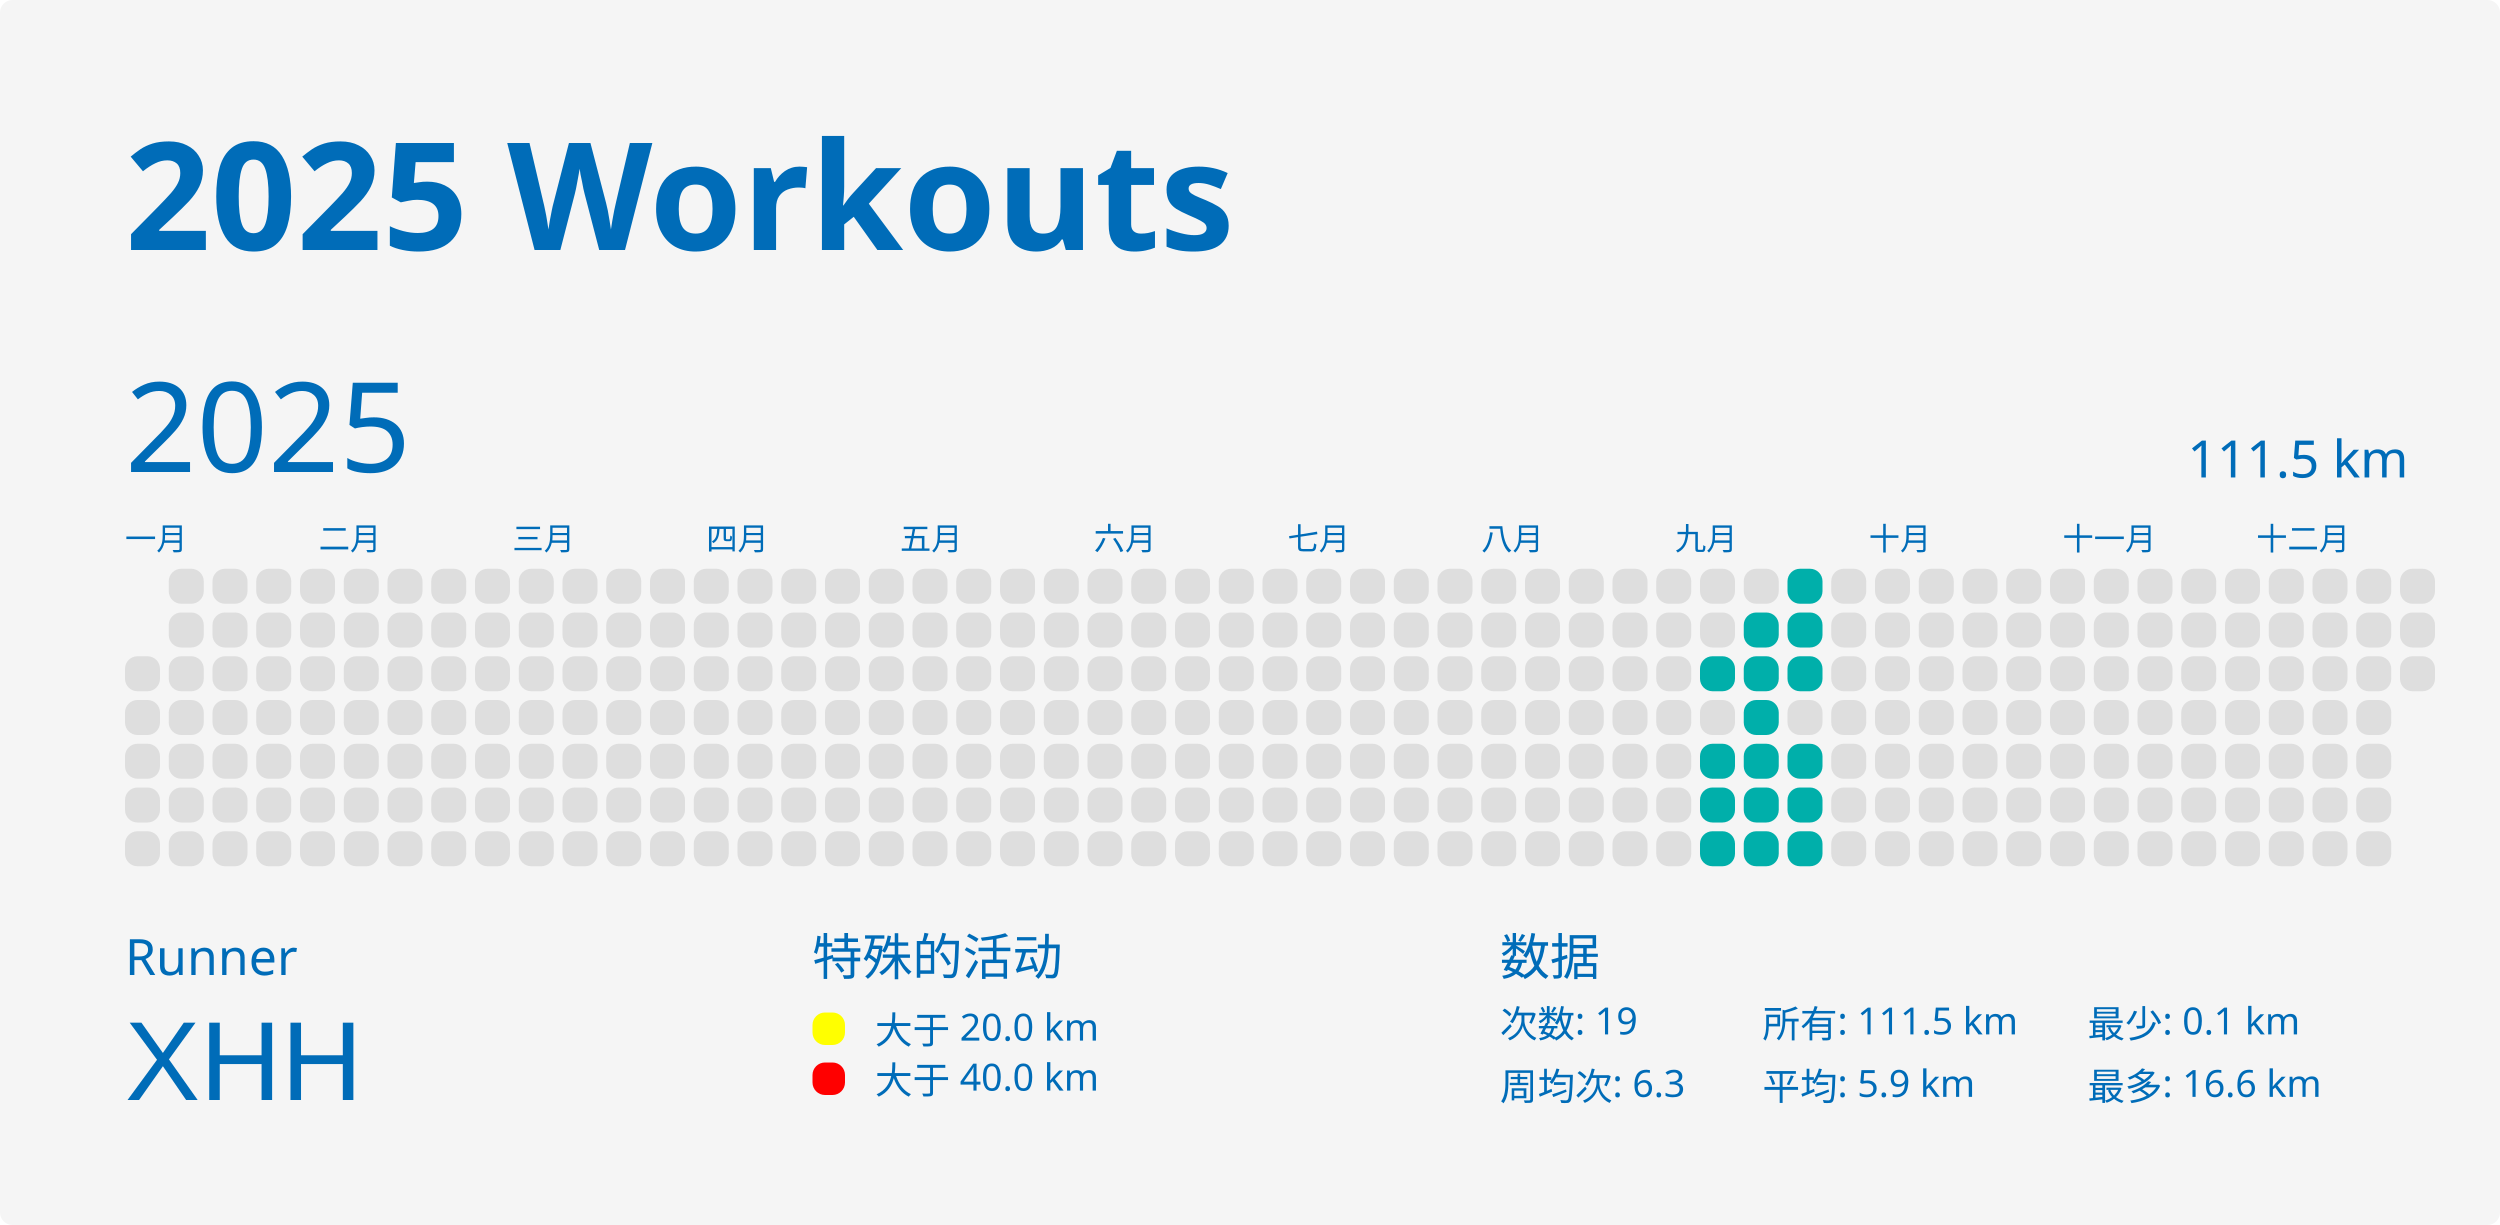
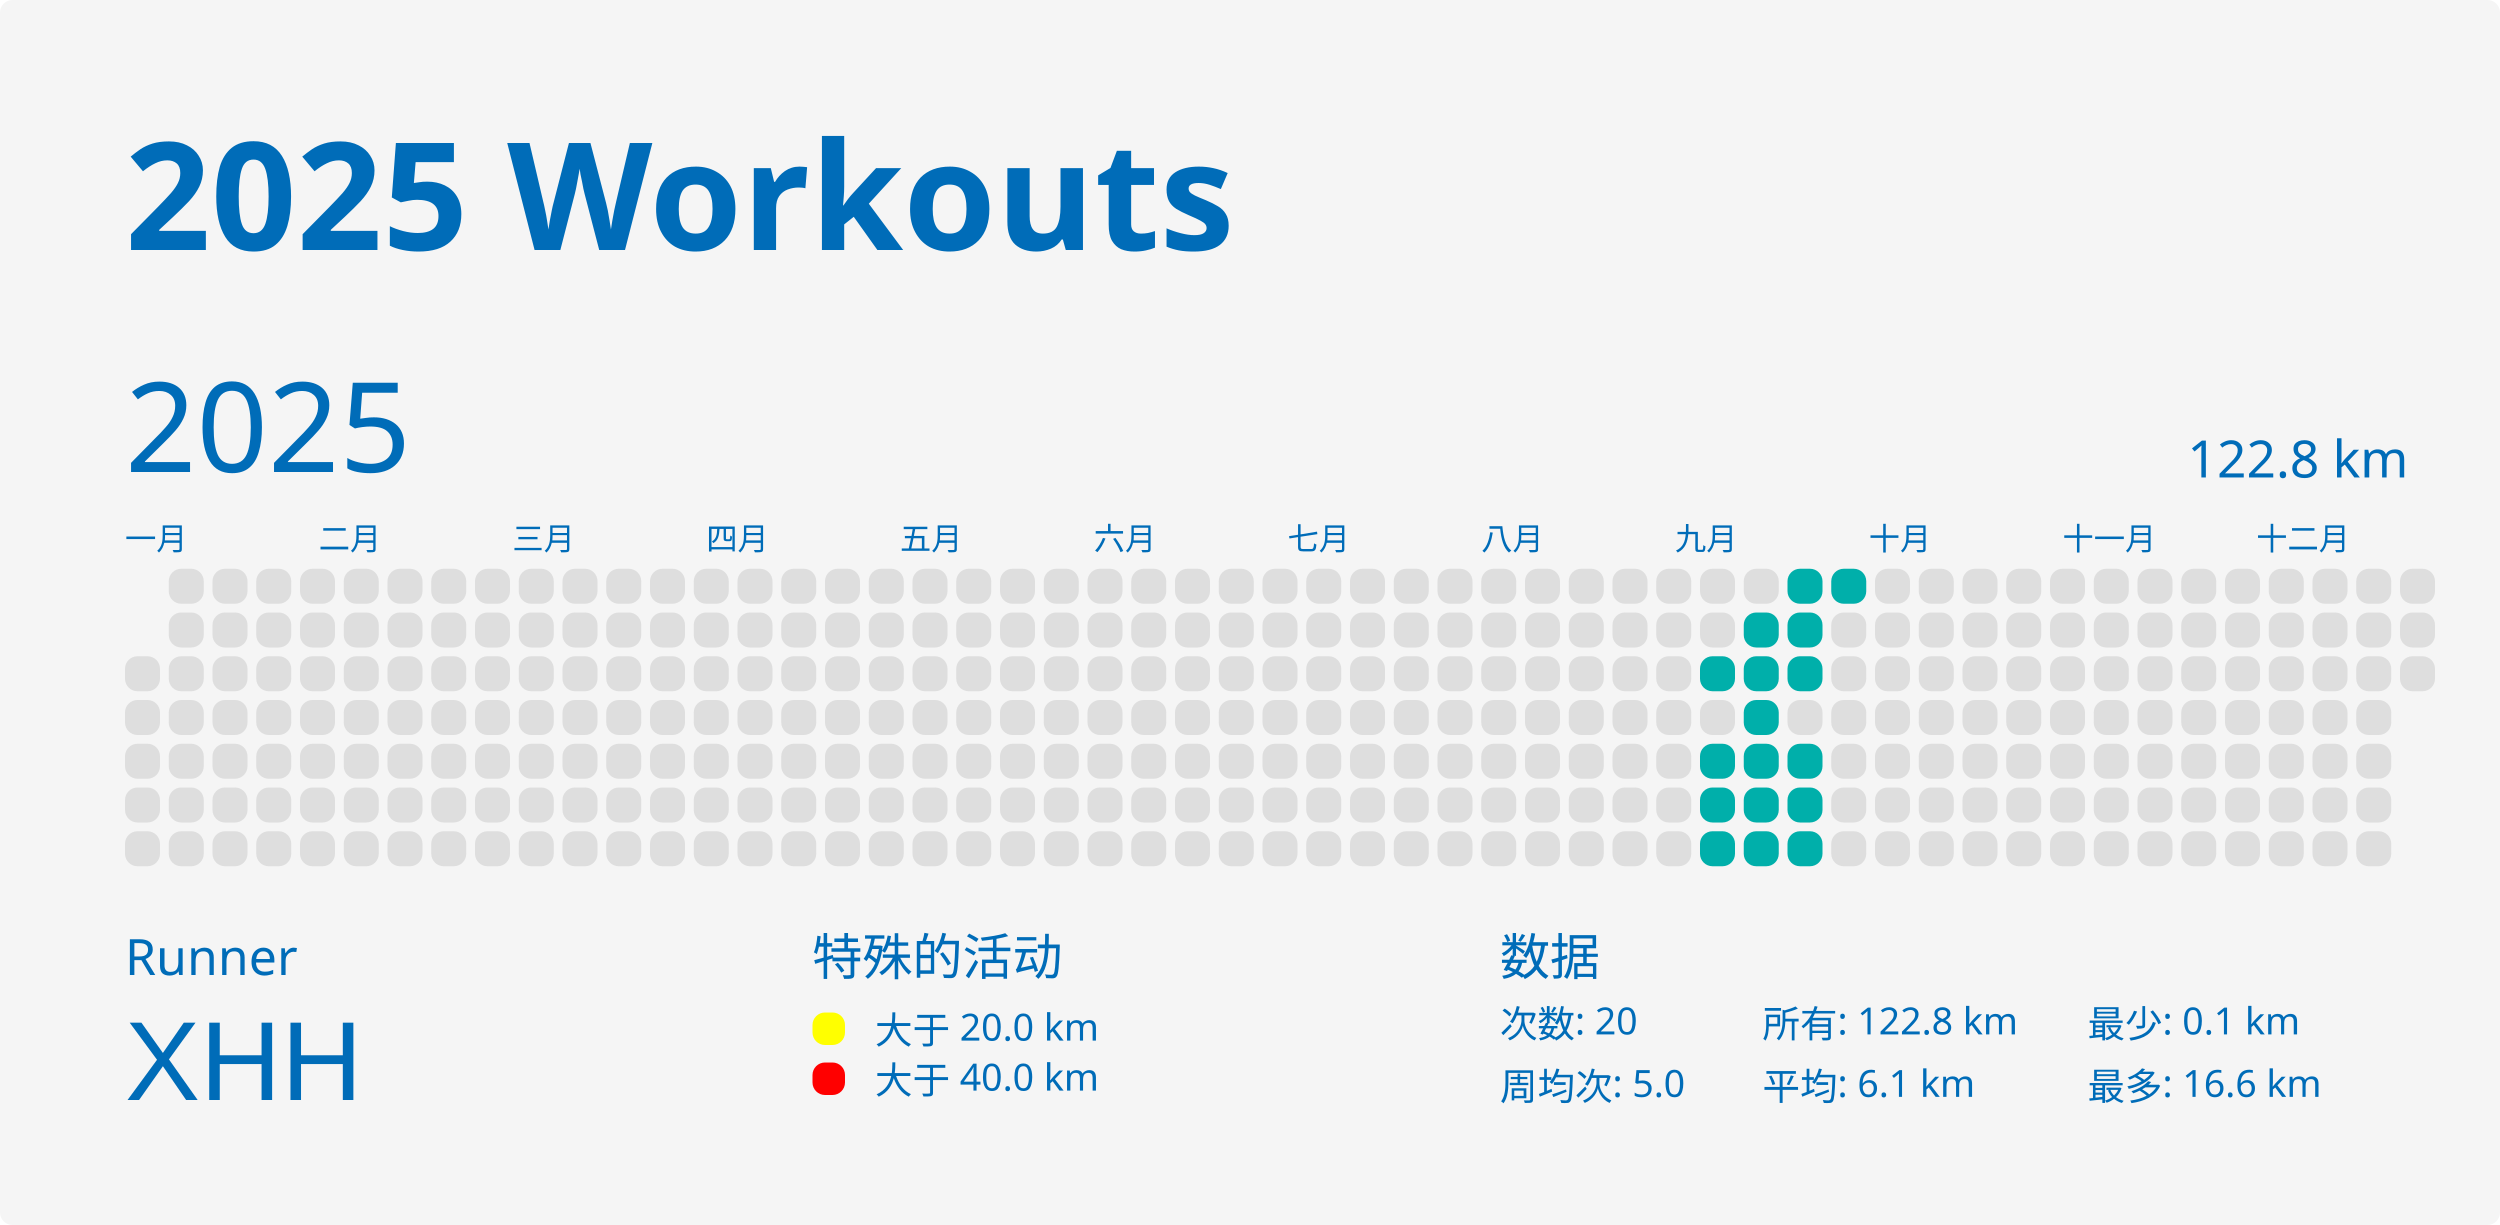
<svg xmlns="http://www.w3.org/2000/svg" baseProfile="full" height="98mm" version="1.1" viewBox="0,0,200,98" width="200mm">
  <defs />
  <rect fill="#f5f5f5" height="98" rx="1" ry="1" width="200" x="0" y="0" />
  <text fill="#006cb8" style="font-size:12px; font-family:MGI-Regular; font-weight:bold;" x="10" y="20">2025 Workouts</text>
  <text fill="#006cb8" style="font-size:4px; font-family:MGI-Regular" x="10" y="78">Runner</text>
  <text fill="#006cb8" style="font-size:9px; font-family:Arial" x="10" y="88">XHH</text>
  <text fill="#006cb8" style="font-size:4px; font-family:MGI-Regular" x="65" y="78">特殊的活动</text>
  <rect fill="yellow" height="2.6" rx="1" ry="1" width="2.6" x="65" y="81" />
  <text fill="#006cb8" style="font-size:3px; font-family:MGI-Regular" x="70" y="83.5">大于 20.0 km</text>
  <rect fill="red" height="2.6" rx="1" ry="1" width="2.6" x="65" y="85" />
  <text fill="#006cb8" style="font-size:3px; font-family:MGI-Regular" x="70" y="87.5">大于 40.0 km</text>
  <text fill="#006cb8" style="font-size:4px; font-family:MGI-Regular" x="120" y="78">数据</text>
-   <text fill="#006cb8" style="font-size:3px; font-family:MGI-Regular" x="120" y="83">次数: 19</text>
-   <text fill="#006cb8" style="font-size:3px; font-family:MGI-Regular" x="120" y="88">周均次: 6.3</text>
-   <text fill="#006cb8" style="font-size:3px; font-family:MGI-Regular" x="141" y="83">所有: 111.5 km</text>
-   <text fill="#006cb8" style="font-size:3px; font-family:MGI-Regular" x="141" y="88">平均: 5.9 km</text>
+   <text fill="#006cb8" style="font-size:3px; font-family:MGI-Regular" x="120" y="83">次数: 20</text>
+   <text fill="#006cb8" style="font-size:3px; font-family:MGI-Regular" x="120" y="88">周均次: 5.0</text>
+   <text fill="#006cb8" style="font-size:3px; font-family:MGI-Regular" x="141" y="83">所有: 122.8 km</text>
+   <text fill="#006cb8" style="font-size:3px; font-family:MGI-Regular" x="141" y="88">平均: 6.1 km</text>
  <text fill="#006cb8" style="font-size:3px; font-family:MGI-Regular" x="167" y="83">最少: 0.1 km</text>
  <text fill="#006cb8" style="font-size:3px; font-family:MGI-Regular" x="167" y="88">最多: 16.6 km</text>
  <text dominant-baseline="hanging" fill="#006cb8" style="font-size:10.0px; font-family:MGI-Regular;" x="10" y="30">2025</text>
-   <text dominant-baseline="hanging" fill="#006cb8" style="font-size:4.125px; font-family:MGI-Regular;" x="175" y="35">111.5 km</text>
+   <text dominant-baseline="hanging" fill="#006cb8" style="font-size:4.125px; font-family:MGI-Regular;" x="175" y="35">122.8 km</text>
  <text fill="#006cb8" style="font-size:2.5px; font-family:MGI-Regular" x="10.0" y="44">一月</text>
  <text fill="#006cb8" style="font-size:2.5px; font-family:MGI-Regular" x="25.5" y="44">二月</text>
  <text fill="#006cb8" style="font-size:2.5px; font-family:MGI-Regular" x="41.0" y="44">三月</text>
  <text fill="#006cb8" style="font-size:2.5px; font-family:MGI-Regular" x="56.5" y="44">四月</text>
  <text fill="#006cb8" style="font-size:2.5px; font-family:MGI-Regular" x="72.0" y="44">五月</text>
  <text fill="#006cb8" style="font-size:2.5px; font-family:MGI-Regular" x="87.5" y="44">六月</text>
  <text fill="#006cb8" style="font-size:2.5px; font-family:MGI-Regular" x="103.0" y="44">七月</text>
  <text fill="#006cb8" style="font-size:2.5px; font-family:MGI-Regular" x="118.5" y="44">八月</text>
  <text fill="#006cb8" style="font-size:2.5px; font-family:MGI-Regular" x="134.0" y="44">九月</text>
  <text fill="#006cb8" style="font-size:2.5px; font-family:MGI-Regular" x="149.5" y="44">十月</text>
  <text fill="#006cb8" style="font-size:2.5px; font-family:MGI-Regular" x="165.0" y="44">十一月</text>
  <text fill="#006cb8" style="font-size:2.5px; font-family:MGI-Regular" x="180.5" y="44">十二月</text>
  <rect fill="#dedede" height="2.8" rx="1" ry="1" width="2.8" x="10.0" y="52.5" />
  <rect fill="#dedede" height="2.8" rx="1" ry="1" width="2.8" x="10.0" y="56.0" />
  <rect fill="#dedede" height="2.8" rx="1" ry="1" width="2.8" x="10.0" y="59.5" />
  <rect fill="#dedede" height="2.8" rx="1" ry="1" width="2.8" x="10.0" y="63.0" />
  <rect fill="#dedede" height="2.8" rx="1" ry="1" width="2.8" x="10.0" y="66.5" />
  <rect fill="#dedede" height="2.8" rx="1" ry="1" width="2.8" x="13.5" y="45.5" />
  <rect fill="#dedede" height="2.8" rx="1" ry="1" width="2.8" x="13.5" y="49.0" />
  <rect fill="#dedede" height="2.8" rx="1" ry="1" width="2.8" x="13.5" y="52.5" />
  <rect fill="#dedede" height="2.8" rx="1" ry="1" width="2.8" x="13.5" y="56.0" />
  <rect fill="#dedede" height="2.8" rx="1" ry="1" width="2.8" x="13.5" y="59.5" />
  <rect fill="#dedede" height="2.8" rx="1" ry="1" width="2.8" x="13.5" y="63.0" />
  <rect fill="#dedede" height="2.8" rx="1" ry="1" width="2.8" x="13.5" y="66.5" />
  <rect fill="#dedede" height="2.8" rx="1" ry="1" width="2.8" x="17.0" y="45.5" />
  <rect fill="#dedede" height="2.8" rx="1" ry="1" width="2.8" x="17.0" y="49.0" />
  <rect fill="#dedede" height="2.8" rx="1" ry="1" width="2.8" x="17.0" y="52.5" />
  <rect fill="#dedede" height="2.8" rx="1" ry="1" width="2.8" x="17.0" y="56.0" />
  <rect fill="#dedede" height="2.8" rx="1" ry="1" width="2.8" x="17.0" y="59.5" />
  <rect fill="#dedede" height="2.8" rx="1" ry="1" width="2.8" x="17.0" y="63.0" />
  <rect fill="#dedede" height="2.8" rx="1" ry="1" width="2.8" x="17.0" y="66.5" />
  <rect fill="#dedede" height="2.8" rx="1" ry="1" width="2.8" x="20.5" y="45.5" />
  <rect fill="#dedede" height="2.8" rx="1" ry="1" width="2.8" x="20.5" y="49.0" />
  <rect fill="#dedede" height="2.8" rx="1" ry="1" width="2.8" x="20.5" y="52.5" />
  <rect fill="#dedede" height="2.8" rx="1" ry="1" width="2.8" x="20.5" y="56.0" />
  <rect fill="#dedede" height="2.8" rx="1" ry="1" width="2.8" x="20.5" y="59.5" />
  <rect fill="#dedede" height="2.8" rx="1" ry="1" width="2.8" x="20.5" y="63.0" />
  <rect fill="#dedede" height="2.8" rx="1" ry="1" width="2.8" x="20.5" y="66.5" />
  <rect fill="#dedede" height="2.8" rx="1" ry="1" width="2.8" x="24.0" y="45.5" />
  <rect fill="#dedede" height="2.8" rx="1" ry="1" width="2.8" x="24.0" y="49.0" />
  <rect fill="#dedede" height="2.8" rx="1" ry="1" width="2.8" x="24.0" y="52.5" />
  <rect fill="#dedede" height="2.8" rx="1" ry="1" width="2.8" x="24.0" y="56.0" />
  <rect fill="#dedede" height="2.8" rx="1" ry="1" width="2.8" x="24.0" y="59.5" />
  <rect fill="#dedede" height="2.8" rx="1" ry="1" width="2.8" x="24.0" y="63.0" />
  <rect fill="#dedede" height="2.8" rx="1" ry="1" width="2.8" x="24.0" y="66.5" />
  <rect fill="#dedede" height="2.8" rx="1" ry="1" width="2.8" x="27.5" y="45.5" />
  <rect fill="#dedede" height="2.8" rx="1" ry="1" width="2.8" x="27.5" y="49.0" />
  <rect fill="#dedede" height="2.8" rx="1" ry="1" width="2.8" x="27.5" y="52.5" />
  <rect fill="#dedede" height="2.8" rx="1" ry="1" width="2.8" x="27.5" y="56.0" />
  <rect fill="#dedede" height="2.8" rx="1" ry="1" width="2.8" x="27.5" y="59.5" />
  <rect fill="#dedede" height="2.8" rx="1" ry="1" width="2.8" x="27.5" y="63.0" />
  <rect fill="#dedede" height="2.8" rx="1" ry="1" width="2.8" x="27.5" y="66.5" />
  <rect fill="#dedede" height="2.8" rx="1" ry="1" width="2.8" x="31.0" y="45.5" />
  <rect fill="#dedede" height="2.8" rx="1" ry="1" width="2.8" x="31.0" y="49.0" />
  <rect fill="#dedede" height="2.8" rx="1" ry="1" width="2.8" x="31.0" y="52.5" />
  <rect fill="#dedede" height="2.8" rx="1" ry="1" width="2.8" x="31.0" y="56.0" />
  <rect fill="#dedede" height="2.8" rx="1" ry="1" width="2.8" x="31.0" y="59.5" />
  <rect fill="#dedede" height="2.8" rx="1" ry="1" width="2.8" x="31.0" y="63.0" />
  <rect fill="#dedede" height="2.8" rx="1" ry="1" width="2.8" x="31.0" y="66.5" />
  <rect fill="#dedede" height="2.8" rx="1" ry="1" width="2.8" x="34.5" y="45.5" />
  <rect fill="#dedede" height="2.8" rx="1" ry="1" width="2.8" x="34.5" y="49.0" />
  <rect fill="#dedede" height="2.8" rx="1" ry="1" width="2.8" x="34.5" y="52.5" />
  <rect fill="#dedede" height="2.8" rx="1" ry="1" width="2.8" x="34.5" y="56.0" />
  <rect fill="#dedede" height="2.8" rx="1" ry="1" width="2.8" x="34.5" y="59.5" />
  <rect fill="#dedede" height="2.8" rx="1" ry="1" width="2.8" x="34.5" y="63.0" />
  <rect fill="#dedede" height="2.8" rx="1" ry="1" width="2.8" x="34.5" y="66.5" />
  <rect fill="#dedede" height="2.8" rx="1" ry="1" width="2.8" x="38.0" y="45.5" />
  <rect fill="#dedede" height="2.8" rx="1" ry="1" width="2.8" x="38.0" y="49.0" />
  <rect fill="#dedede" height="2.8" rx="1" ry="1" width="2.8" x="38.0" y="52.5" />
  <rect fill="#dedede" height="2.8" rx="1" ry="1" width="2.8" x="38.0" y="56.0" />
  <rect fill="#dedede" height="2.8" rx="1" ry="1" width="2.8" x="38.0" y="59.5" />
  <rect fill="#dedede" height="2.8" rx="1" ry="1" width="2.8" x="38.0" y="63.0" />
  <rect fill="#dedede" height="2.8" rx="1" ry="1" width="2.8" x="38.0" y="66.5" />
  <rect fill="#dedede" height="2.8" rx="1" ry="1" width="2.8" x="41.5" y="45.5" />
  <rect fill="#dedede" height="2.8" rx="1" ry="1" width="2.8" x="41.5" y="49.0" />
  <rect fill="#dedede" height="2.8" rx="1" ry="1" width="2.8" x="41.5" y="52.5" />
  <rect fill="#dedede" height="2.8" rx="1" ry="1" width="2.8" x="41.5" y="56.0" />
  <rect fill="#dedede" height="2.8" rx="1" ry="1" width="2.8" x="41.5" y="59.5" />
  <rect fill="#dedede" height="2.8" rx="1" ry="1" width="2.8" x="41.5" y="63.0" />
  <rect fill="#dedede" height="2.8" rx="1" ry="1" width="2.8" x="41.5" y="66.5" />
  <rect fill="#dedede" height="2.8" rx="1" ry="1" width="2.8" x="45.0" y="45.5" />
  <rect fill="#dedede" height="2.8" rx="1" ry="1" width="2.8" x="45.0" y="49.0" />
  <rect fill="#dedede" height="2.8" rx="1" ry="1" width="2.8" x="45.0" y="52.5" />
  <rect fill="#dedede" height="2.8" rx="1" ry="1" width="2.8" x="45.0" y="56.0" />
  <rect fill="#dedede" height="2.8" rx="1" ry="1" width="2.8" x="45.0" y="59.5" />
  <rect fill="#dedede" height="2.8" rx="1" ry="1" width="2.8" x="45.0" y="63.0" />
  <rect fill="#dedede" height="2.8" rx="1" ry="1" width="2.8" x="45.0" y="66.5" />
  <rect fill="#dedede" height="2.8" rx="1" ry="1" width="2.8" x="48.5" y="45.5" />
  <rect fill="#dedede" height="2.8" rx="1" ry="1" width="2.8" x="48.5" y="49.0" />
  <rect fill="#dedede" height="2.8" rx="1" ry="1" width="2.8" x="48.5" y="52.5" />
  <rect fill="#dedede" height="2.8" rx="1" ry="1" width="2.8" x="48.5" y="56.0" />
  <rect fill="#dedede" height="2.8" rx="1" ry="1" width="2.8" x="48.5" y="59.5" />
  <rect fill="#dedede" height="2.8" rx="1" ry="1" width="2.8" x="48.5" y="63.0" />
  <rect fill="#dedede" height="2.8" rx="1" ry="1" width="2.8" x="48.5" y="66.5" />
  <rect fill="#dedede" height="2.8" rx="1" ry="1" width="2.8" x="52.0" y="45.5" />
  <rect fill="#dedede" height="2.8" rx="1" ry="1" width="2.8" x="52.0" y="49.0" />
  <rect fill="#dedede" height="2.8" rx="1" ry="1" width="2.8" x="52.0" y="52.5" />
  <rect fill="#dedede" height="2.8" rx="1" ry="1" width="2.8" x="52.0" y="56.0" />
  <rect fill="#dedede" height="2.8" rx="1" ry="1" width="2.8" x="52.0" y="59.5" />
  <rect fill="#dedede" height="2.8" rx="1" ry="1" width="2.8" x="52.0" y="63.0" />
  <rect fill="#dedede" height="2.8" rx="1" ry="1" width="2.8" x="52.0" y="66.5" />
  <rect fill="#dedede" height="2.8" rx="1" ry="1" width="2.8" x="55.5" y="45.5" />
  <rect fill="#dedede" height="2.8" rx="1" ry="1" width="2.8" x="55.5" y="49.0" />
  <rect fill="#dedede" height="2.8" rx="1" ry="1" width="2.8" x="55.5" y="52.5" />
  <rect fill="#dedede" height="2.8" rx="1" ry="1" width="2.8" x="55.5" y="56.0" />
  <rect fill="#dedede" height="2.8" rx="1" ry="1" width="2.8" x="55.5" y="59.5" />
  <rect fill="#dedede" height="2.8" rx="1" ry="1" width="2.8" x="55.5" y="63.0" />
  <rect fill="#dedede" height="2.8" rx="1" ry="1" width="2.8" x="55.5" y="66.5" />
  <rect fill="#dedede" height="2.8" rx="1" ry="1" width="2.8" x="59.0" y="45.5" />
  <rect fill="#dedede" height="2.8" rx="1" ry="1" width="2.8" x="59.0" y="49.0" />
  <rect fill="#dedede" height="2.8" rx="1" ry="1" width="2.8" x="59.0" y="52.5" />
  <rect fill="#dedede" height="2.8" rx="1" ry="1" width="2.8" x="59.0" y="56.0" />
  <rect fill="#dedede" height="2.8" rx="1" ry="1" width="2.8" x="59.0" y="59.5" />
  <rect fill="#dedede" height="2.8" rx="1" ry="1" width="2.8" x="59.0" y="63.0" />
  <rect fill="#dedede" height="2.8" rx="1" ry="1" width="2.8" x="59.0" y="66.5" />
  <rect fill="#dedede" height="2.8" rx="1" ry="1" width="2.8" x="62.5" y="45.5" />
  <rect fill="#dedede" height="2.8" rx="1" ry="1" width="2.8" x="62.5" y="49.0" />
  <rect fill="#dedede" height="2.8" rx="1" ry="1" width="2.8" x="62.5" y="52.5" />
  <rect fill="#dedede" height="2.8" rx="1" ry="1" width="2.8" x="62.5" y="56.0" />
  <rect fill="#dedede" height="2.8" rx="1" ry="1" width="2.8" x="62.5" y="59.5" />
  <rect fill="#dedede" height="2.8" rx="1" ry="1" width="2.8" x="62.5" y="63.0" />
  <rect fill="#dedede" height="2.8" rx="1" ry="1" width="2.8" x="62.5" y="66.5" />
  <rect fill="#dedede" height="2.8" rx="1" ry="1" width="2.8" x="66.0" y="45.5" />
  <rect fill="#dedede" height="2.8" rx="1" ry="1" width="2.8" x="66.0" y="49.0" />
  <rect fill="#dedede" height="2.8" rx="1" ry="1" width="2.8" x="66.0" y="52.5" />
  <rect fill="#dedede" height="2.8" rx="1" ry="1" width="2.8" x="66.0" y="56.0" />
  <rect fill="#dedede" height="2.8" rx="1" ry="1" width="2.8" x="66.0" y="59.5" />
  <rect fill="#dedede" height="2.8" rx="1" ry="1" width="2.8" x="66.0" y="63.0" />
  <rect fill="#dedede" height="2.8" rx="1" ry="1" width="2.8" x="66.0" y="66.5" />
  <rect fill="#dedede" height="2.8" rx="1" ry="1" width="2.8" x="69.5" y="45.5" />
  <rect fill="#dedede" height="2.8" rx="1" ry="1" width="2.8" x="69.5" y="49.0" />
  <rect fill="#dedede" height="2.8" rx="1" ry="1" width="2.8" x="69.5" y="52.5" />
  <rect fill="#dedede" height="2.8" rx="1" ry="1" width="2.8" x="69.5" y="56.0" />
  <rect fill="#dedede" height="2.8" rx="1" ry="1" width="2.8" x="69.5" y="59.5" />
  <rect fill="#dedede" height="2.8" rx="1" ry="1" width="2.8" x="69.5" y="63.0" />
  <rect fill="#dedede" height="2.8" rx="1" ry="1" width="2.8" x="69.5" y="66.5" />
  <rect fill="#dedede" height="2.8" rx="1" ry="1" width="2.8" x="73.0" y="45.5" />
  <rect fill="#dedede" height="2.8" rx="1" ry="1" width="2.8" x="73.0" y="49.0" />
  <rect fill="#dedede" height="2.8" rx="1" ry="1" width="2.8" x="73.0" y="52.5" />
  <rect fill="#dedede" height="2.8" rx="1" ry="1" width="2.8" x="73.0" y="56.0" />
  <rect fill="#dedede" height="2.8" rx="1" ry="1" width="2.8" x="73.0" y="59.5" />
  <rect fill="#dedede" height="2.8" rx="1" ry="1" width="2.8" x="73.0" y="63.0" />
  <rect fill="#dedede" height="2.8" rx="1" ry="1" width="2.8" x="73.0" y="66.5" />
  <rect fill="#dedede" height="2.8" rx="1" ry="1" width="2.8" x="76.5" y="45.5" />
  <rect fill="#dedede" height="2.8" rx="1" ry="1" width="2.8" x="76.5" y="49.0" />
  <rect fill="#dedede" height="2.8" rx="1" ry="1" width="2.8" x="76.5" y="52.5" />
  <rect fill="#dedede" height="2.8" rx="1" ry="1" width="2.8" x="76.5" y="56.0" />
  <rect fill="#dedede" height="2.8" rx="1" ry="1" width="2.8" x="76.5" y="59.5" />
  <rect fill="#dedede" height="2.8" rx="1" ry="1" width="2.8" x="76.5" y="63.0" />
  <rect fill="#dedede" height="2.8" rx="1" ry="1" width="2.8" x="76.5" y="66.5" />
  <rect fill="#dedede" height="2.8" rx="1" ry="1" width="2.8" x="80.0" y="45.5" />
  <rect fill="#dedede" height="2.8" rx="1" ry="1" width="2.8" x="80.0" y="49.0" />
  <rect fill="#dedede" height="2.8" rx="1" ry="1" width="2.8" x="80.0" y="52.5" />
  <rect fill="#dedede" height="2.8" rx="1" ry="1" width="2.8" x="80.0" y="56.0" />
  <rect fill="#dedede" height="2.8" rx="1" ry="1" width="2.8" x="80.0" y="59.5" />
  <rect fill="#dedede" height="2.8" rx="1" ry="1" width="2.8" x="80.0" y="63.0" />
  <rect fill="#dedede" height="2.8" rx="1" ry="1" width="2.8" x="80.0" y="66.5" />
  <rect fill="#dedede" height="2.8" rx="1" ry="1" width="2.8" x="83.5" y="45.5" />
  <rect fill="#dedede" height="2.8" rx="1" ry="1" width="2.8" x="83.5" y="49.0" />
  <rect fill="#dedede" height="2.8" rx="1" ry="1" width="2.8" x="83.5" y="52.5" />
  <rect fill="#dedede" height="2.8" rx="1" ry="1" width="2.8" x="83.5" y="56.0" />
  <rect fill="#dedede" height="2.8" rx="1" ry="1" width="2.8" x="83.5" y="59.5" />
  <rect fill="#dedede" height="2.8" rx="1" ry="1" width="2.8" x="83.5" y="63.0" />
  <rect fill="#dedede" height="2.8" rx="1" ry="1" width="2.8" x="83.5" y="66.5" />
  <rect fill="#dedede" height="2.8" rx="1" ry="1" width="2.8" x="87.0" y="45.5" />
  <rect fill="#dedede" height="2.8" rx="1" ry="1" width="2.8" x="87.0" y="49.0" />
  <rect fill="#dedede" height="2.8" rx="1" ry="1" width="2.8" x="87.0" y="52.5" />
  <rect fill="#dedede" height="2.8" rx="1" ry="1" width="2.8" x="87.0" y="56.0" />
  <rect fill="#dedede" height="2.8" rx="1" ry="1" width="2.8" x="87.0" y="59.5" />
  <rect fill="#dedede" height="2.8" rx="1" ry="1" width="2.8" x="87.0" y="63.0" />
  <rect fill="#dedede" height="2.8" rx="1" ry="1" width="2.8" x="87.0" y="66.5" />
  <rect fill="#dedede" height="2.8" rx="1" ry="1" width="2.8" x="90.5" y="45.5" />
  <rect fill="#dedede" height="2.8" rx="1" ry="1" width="2.8" x="90.5" y="49.0" />
  <rect fill="#dedede" height="2.8" rx="1" ry="1" width="2.8" x="90.5" y="52.5" />
  <rect fill="#dedede" height="2.8" rx="1" ry="1" width="2.8" x="90.5" y="56.0" />
  <rect fill="#dedede" height="2.8" rx="1" ry="1" width="2.8" x="90.5" y="59.5" />
  <rect fill="#dedede" height="2.8" rx="1" ry="1" width="2.8" x="90.5" y="63.0" />
  <rect fill="#dedede" height="2.8" rx="1" ry="1" width="2.8" x="90.5" y="66.5" />
  <rect fill="#dedede" height="2.8" rx="1" ry="1" width="2.8" x="94.0" y="45.5" />
  <rect fill="#dedede" height="2.8" rx="1" ry="1" width="2.8" x="94.0" y="49.0" />
  <rect fill="#dedede" height="2.8" rx="1" ry="1" width="2.8" x="94.0" y="52.5" />
  <rect fill="#dedede" height="2.8" rx="1" ry="1" width="2.8" x="94.0" y="56.0" />
  <rect fill="#dedede" height="2.8" rx="1" ry="1" width="2.8" x="94.0" y="59.5" />
  <rect fill="#dedede" height="2.8" rx="1" ry="1" width="2.8" x="94.0" y="63.0" />
  <rect fill="#dedede" height="2.8" rx="1" ry="1" width="2.8" x="94.0" y="66.5" />
  <rect fill="#dedede" height="2.8" rx="1" ry="1" width="2.8" x="97.5" y="45.5" />
  <rect fill="#dedede" height="2.8" rx="1" ry="1" width="2.8" x="97.5" y="49.0" />
  <rect fill="#dedede" height="2.8" rx="1" ry="1" width="2.8" x="97.5" y="52.5" />
  <rect fill="#dedede" height="2.8" rx="1" ry="1" width="2.8" x="97.5" y="56.0" />
  <rect fill="#dedede" height="2.8" rx="1" ry="1" width="2.8" x="97.5" y="59.5" />
  <rect fill="#dedede" height="2.8" rx="1" ry="1" width="2.8" x="97.5" y="63.0" />
  <rect fill="#dedede" height="2.8" rx="1" ry="1" width="2.8" x="97.5" y="66.5" />
  <rect fill="#dedede" height="2.8" rx="1" ry="1" width="2.8" x="101.0" y="45.5" />
  <rect fill="#dedede" height="2.8" rx="1" ry="1" width="2.8" x="101.0" y="49.0" />
  <rect fill="#dedede" height="2.8" rx="1" ry="1" width="2.8" x="101.0" y="52.5" />
  <rect fill="#dedede" height="2.8" rx="1" ry="1" width="2.8" x="101.0" y="56.0" />
  <rect fill="#dedede" height="2.8" rx="1" ry="1" width="2.8" x="101.0" y="59.5" />
  <rect fill="#dedede" height="2.8" rx="1" ry="1" width="2.8" x="101.0" y="63.0" />
  <rect fill="#dedede" height="2.8" rx="1" ry="1" width="2.8" x="101.0" y="66.5" />
  <rect fill="#dedede" height="2.8" rx="1" ry="1" width="2.8" x="104.5" y="45.5" />
  <rect fill="#dedede" height="2.8" rx="1" ry="1" width="2.8" x="104.5" y="49.0" />
  <rect fill="#dedede" height="2.8" rx="1" ry="1" width="2.8" x="104.5" y="52.5" />
  <rect fill="#dedede" height="2.8" rx="1" ry="1" width="2.8" x="104.5" y="56.0" />
  <rect fill="#dedede" height="2.8" rx="1" ry="1" width="2.8" x="104.5" y="59.5" />
  <rect fill="#dedede" height="2.8" rx="1" ry="1" width="2.8" x="104.5" y="63.0" />
  <rect fill="#dedede" height="2.8" rx="1" ry="1" width="2.8" x="104.5" y="66.5" />
  <rect fill="#dedede" height="2.8" rx="1" ry="1" width="2.8" x="108.0" y="45.5" />
  <rect fill="#dedede" height="2.8" rx="1" ry="1" width="2.8" x="108.0" y="49.0" />
  <rect fill="#dedede" height="2.8" rx="1" ry="1" width="2.8" x="108.0" y="52.5" />
  <rect fill="#dedede" height="2.8" rx="1" ry="1" width="2.8" x="108.0" y="56.0" />
  <rect fill="#dedede" height="2.8" rx="1" ry="1" width="2.8" x="108.0" y="59.5" />
  <rect fill="#dedede" height="2.8" rx="1" ry="1" width="2.8" x="108.0" y="63.0" />
  <rect fill="#dedede" height="2.8" rx="1" ry="1" width="2.8" x="108.0" y="66.5" />
  <rect fill="#dedede" height="2.8" rx="1" ry="1" width="2.8" x="111.5" y="45.5" />
  <rect fill="#dedede" height="2.8" rx="1" ry="1" width="2.8" x="111.5" y="49.0" />
  <rect fill="#dedede" height="2.8" rx="1" ry="1" width="2.8" x="111.5" y="52.5" />
  <rect fill="#dedede" height="2.8" rx="1" ry="1" width="2.8" x="111.5" y="56.0" />
  <rect fill="#dedede" height="2.8" rx="1" ry="1" width="2.8" x="111.5" y="59.5" />
  <rect fill="#dedede" height="2.8" rx="1" ry="1" width="2.8" x="111.5" y="63.0" />
  <rect fill="#dedede" height="2.8" rx="1" ry="1" width="2.8" x="111.5" y="66.5" />
  <rect fill="#dedede" height="2.8" rx="1" ry="1" width="2.8" x="115.0" y="45.5" />
  <rect fill="#dedede" height="2.8" rx="1" ry="1" width="2.8" x="115.0" y="49.0" />
  <rect fill="#dedede" height="2.8" rx="1" ry="1" width="2.8" x="115.0" y="52.5" />
  <rect fill="#dedede" height="2.8" rx="1" ry="1" width="2.8" x="115.0" y="56.0" />
  <rect fill="#dedede" height="2.8" rx="1" ry="1" width="2.8" x="115.0" y="59.5" />
  <rect fill="#dedede" height="2.8" rx="1" ry="1" width="2.8" x="115.0" y="63.0" />
  <rect fill="#dedede" height="2.8" rx="1" ry="1" width="2.8" x="115.0" y="66.5" />
  <rect fill="#dedede" height="2.8" rx="1" ry="1" width="2.8" x="118.5" y="45.5" />
  <rect fill="#dedede" height="2.8" rx="1" ry="1" width="2.8" x="118.5" y="49.0" />
  <rect fill="#dedede" height="2.8" rx="1" ry="1" width="2.8" x="118.5" y="52.5" />
  <rect fill="#dedede" height="2.8" rx="1" ry="1" width="2.8" x="118.5" y="56.0" />
  <rect fill="#dedede" height="2.8" rx="1" ry="1" width="2.8" x="118.5" y="59.5" />
  <rect fill="#dedede" height="2.8" rx="1" ry="1" width="2.8" x="118.5" y="63.0" />
  <rect fill="#dedede" height="2.8" rx="1" ry="1" width="2.8" x="118.5" y="66.5" />
  <rect fill="#dedede" height="2.8" rx="1" ry="1" width="2.8" x="122.0" y="45.5" />
  <rect fill="#dedede" height="2.8" rx="1" ry="1" width="2.8" x="122.0" y="49.0" />
  <rect fill="#dedede" height="2.8" rx="1" ry="1" width="2.8" x="122.0" y="52.5" />
  <rect fill="#dedede" height="2.8" rx="1" ry="1" width="2.8" x="122.0" y="56.0" />
  <rect fill="#dedede" height="2.8" rx="1" ry="1" width="2.8" x="122.0" y="59.5" />
  <rect fill="#dedede" height="2.8" rx="1" ry="1" width="2.8" x="122.0" y="63.0" />
  <rect fill="#dedede" height="2.8" rx="1" ry="1" width="2.8" x="122.0" y="66.5" />
  <rect fill="#dedede" height="2.8" rx="1" ry="1" width="2.8" x="125.5" y="45.5" />
  <rect fill="#dedede" height="2.8" rx="1" ry="1" width="2.8" x="125.5" y="49.0" />
  <rect fill="#dedede" height="2.8" rx="1" ry="1" width="2.8" x="125.5" y="52.5" />
  <rect fill="#dedede" height="2.8" rx="1" ry="1" width="2.8" x="125.5" y="56.0" />
  <rect fill="#dedede" height="2.8" rx="1" ry="1" width="2.8" x="125.5" y="59.5" />
  <rect fill="#dedede" height="2.8" rx="1" ry="1" width="2.8" x="125.5" y="63.0" />
  <rect fill="#dedede" height="2.8" rx="1" ry="1" width="2.8" x="125.5" y="66.5" />
  <rect fill="#dedede" height="2.8" rx="1" ry="1" width="2.8" x="129.0" y="45.5" />
  <rect fill="#dedede" height="2.8" rx="1" ry="1" width="2.8" x="129.0" y="49.0" />
  <rect fill="#dedede" height="2.8" rx="1" ry="1" width="2.8" x="129.0" y="52.5" />
  <rect fill="#dedede" height="2.8" rx="1" ry="1" width="2.8" x="129.0" y="56.0" />
  <rect fill="#dedede" height="2.8" rx="1" ry="1" width="2.8" x="129.0" y="59.5" />
  <rect fill="#dedede" height="2.8" rx="1" ry="1" width="2.8" x="129.0" y="63.0" />
  <rect fill="#dedede" height="2.8" rx="1" ry="1" width="2.8" x="129.0" y="66.5" />
  <rect fill="#dedede" height="2.8" rx="1" ry="1" width="2.8" x="132.5" y="45.5" />
  <rect fill="#dedede" height="2.8" rx="1" ry="1" width="2.8" x="132.5" y="49.0" />
  <rect fill="#dedede" height="2.8" rx="1" ry="1" width="2.8" x="132.5" y="52.5" />
  <rect fill="#dedede" height="2.8" rx="1" ry="1" width="2.8" x="132.5" y="56.0" />
  <rect fill="#dedede" height="2.8" rx="1" ry="1" width="2.8" x="132.5" y="59.5" />
  <rect fill="#dedede" height="2.8" rx="1" ry="1" width="2.8" x="132.5" y="63.0" />
  <rect fill="#dedede" height="2.8" rx="1" ry="1" width="2.8" x="132.5" y="66.5" />
  <rect fill="#dedede" height="2.8" rx="1" ry="1" width="2.8" x="136.0" y="45.5" />
  <rect fill="#dedede" height="2.8" rx="1" ry="1" width="2.8" x="136.0" y="49.0" />
  <rect fill="#00AFAA" height="2.8" rx="1" ry="1" width="2.8" x="136.0" y="52.5" />
  <rect fill="#dedede" height="2.8" rx="1" ry="1" width="2.8" x="136.0" y="56.0" />
  <rect fill="#00AFAA" height="2.8" rx="1" ry="1" width="2.8" x="136.0" y="59.5" />
  <rect fill="#00AFAA" height="2.8" rx="1" ry="1" width="2.8" x="136.0" y="63.0" />
  <rect fill="#00AFAA" height="2.8" rx="1" ry="1" width="2.8" x="136.0" y="66.5" />
  <rect fill="#dedede" height="2.8" rx="1" ry="1" width="2.8" x="139.5" y="45.5" />
  <rect fill="#00AFAA" height="2.8" rx="1" ry="1" width="2.8" x="139.5" y="49.0" />
  <rect fill="#00AFAA" height="2.8" rx="1" ry="1" width="2.8" x="139.5" y="52.5" />
  <rect fill="#00AFAA" height="2.8" rx="1" ry="1" width="2.8" x="139.5" y="56.0" />
  <rect fill="#00AFAA" height="2.8" rx="1" ry="1" width="2.8" x="139.5" y="59.5" />
  <rect fill="#00AFAA" height="2.8" rx="1" ry="1" width="2.8" x="139.5" y="63.0" />
  <rect fill="#00AFAA" height="2.8" rx="1" ry="1" width="2.8" x="139.5" y="66.5" />
  <rect fill="#00AFAA" height="2.8" rx="1" ry="1" width="2.8" x="143.0" y="45.5" />
  <rect fill="#00AFAA" height="2.8" rx="1" ry="1" width="2.8" x="143.0" y="49.0" />
  <rect fill="#00AFAA" height="2.8" rx="1" ry="1" width="2.8" x="143.0" y="52.5" />
  <rect fill="#dedede" height="2.8" rx="1" ry="1" width="2.8" x="143.0" y="56.0" />
  <rect fill="#00AFAA" height="2.8" rx="1" ry="1" width="2.8" x="143.0" y="59.5" />
  <rect fill="#00AFAA" height="2.8" rx="1" ry="1" width="2.8" x="143.0" y="63.0" />
  <rect fill="#00AFAA" height="2.8" rx="1" ry="1" width="2.8" x="143.0" y="66.5" />
-   <rect fill="#dedede" height="2.8" rx="1" ry="1" width="2.8" x="146.5" y="45.5" />
+   <rect fill="#00AFAA" height="2.8" rx="1" ry="1" width="2.8" x="146.5" y="45.5" />
  <rect fill="#dedede" height="2.8" rx="1" ry="1" width="2.8" x="146.5" y="49.0" />
  <rect fill="#dedede" height="2.8" rx="1" ry="1" width="2.8" x="146.5" y="52.5" />
  <rect fill="#dedede" height="2.8" rx="1" ry="1" width="2.8" x="146.5" y="56.0" />
  <rect fill="#dedede" height="2.8" rx="1" ry="1" width="2.8" x="146.5" y="59.5" />
  <rect fill="#dedede" height="2.8" rx="1" ry="1" width="2.8" x="146.5" y="63.0" />
  <rect fill="#dedede" height="2.8" rx="1" ry="1" width="2.8" x="146.5" y="66.5" />
  <rect fill="#dedede" height="2.8" rx="1" ry="1" width="2.8" x="150.0" y="45.5" />
  <rect fill="#dedede" height="2.8" rx="1" ry="1" width="2.8" x="150.0" y="49.0" />
  <rect fill="#dedede" height="2.8" rx="1" ry="1" width="2.8" x="150.0" y="52.5" />
  <rect fill="#dedede" height="2.8" rx="1" ry="1" width="2.8" x="150.0" y="56.0" />
  <rect fill="#dedede" height="2.8" rx="1" ry="1" width="2.8" x="150.0" y="59.5" />
  <rect fill="#dedede" height="2.8" rx="1" ry="1" width="2.8" x="150.0" y="63.0" />
  <rect fill="#dedede" height="2.8" rx="1" ry="1" width="2.8" x="150.0" y="66.5" />
  <rect fill="#dedede" height="2.8" rx="1" ry="1" width="2.8" x="153.5" y="45.5" />
  <rect fill="#dedede" height="2.8" rx="1" ry="1" width="2.8" x="153.5" y="49.0" />
  <rect fill="#dedede" height="2.8" rx="1" ry="1" width="2.8" x="153.5" y="52.5" />
  <rect fill="#dedede" height="2.8" rx="1" ry="1" width="2.8" x="153.5" y="56.0" />
  <rect fill="#dedede" height="2.8" rx="1" ry="1" width="2.8" x="153.5" y="59.5" />
  <rect fill="#dedede" height="2.8" rx="1" ry="1" width="2.8" x="153.5" y="63.0" />
  <rect fill="#dedede" height="2.8" rx="1" ry="1" width="2.8" x="153.5" y="66.5" />
  <rect fill="#dedede" height="2.8" rx="1" ry="1" width="2.8" x="157.0" y="45.5" />
  <rect fill="#dedede" height="2.8" rx="1" ry="1" width="2.8" x="157.0" y="49.0" />
  <rect fill="#dedede" height="2.8" rx="1" ry="1" width="2.8" x="157.0" y="52.5" />
  <rect fill="#dedede" height="2.8" rx="1" ry="1" width="2.8" x="157.0" y="56.0" />
  <rect fill="#dedede" height="2.8" rx="1" ry="1" width="2.8" x="157.0" y="59.5" />
  <rect fill="#dedede" height="2.8" rx="1" ry="1" width="2.8" x="157.0" y="63.0" />
  <rect fill="#dedede" height="2.8" rx="1" ry="1" width="2.8" x="157.0" y="66.5" />
  <rect fill="#dedede" height="2.8" rx="1" ry="1" width="2.8" x="160.5" y="45.5" />
  <rect fill="#dedede" height="2.8" rx="1" ry="1" width="2.8" x="160.5" y="49.0" />
  <rect fill="#dedede" height="2.8" rx="1" ry="1" width="2.8" x="160.5" y="52.5" />
  <rect fill="#dedede" height="2.8" rx="1" ry="1" width="2.8" x="160.5" y="56.0" />
  <rect fill="#dedede" height="2.8" rx="1" ry="1" width="2.8" x="160.5" y="59.5" />
  <rect fill="#dedede" height="2.8" rx="1" ry="1" width="2.8" x="160.5" y="63.0" />
  <rect fill="#dedede" height="2.8" rx="1" ry="1" width="2.8" x="160.5" y="66.5" />
  <rect fill="#dedede" height="2.8" rx="1" ry="1" width="2.8" x="164.0" y="45.5" />
  <rect fill="#dedede" height="2.8" rx="1" ry="1" width="2.8" x="164.0" y="49.0" />
  <rect fill="#dedede" height="2.8" rx="1" ry="1" width="2.8" x="164.0" y="52.5" />
  <rect fill="#dedede" height="2.8" rx="1" ry="1" width="2.8" x="164.0" y="56.0" />
  <rect fill="#dedede" height="2.8" rx="1" ry="1" width="2.8" x="164.0" y="59.5" />
  <rect fill="#dedede" height="2.8" rx="1" ry="1" width="2.8" x="164.0" y="63.0" />
  <rect fill="#dedede" height="2.8" rx="1" ry="1" width="2.8" x="164.0" y="66.5" />
  <rect fill="#dedede" height="2.8" rx="1" ry="1" width="2.8" x="167.5" y="45.5" />
  <rect fill="#dedede" height="2.8" rx="1" ry="1" width="2.8" x="167.5" y="49.0" />
  <rect fill="#dedede" height="2.8" rx="1" ry="1" width="2.8" x="167.5" y="52.5" />
  <rect fill="#dedede" height="2.8" rx="1" ry="1" width="2.8" x="167.5" y="56.0" />
  <rect fill="#dedede" height="2.8" rx="1" ry="1" width="2.8" x="167.5" y="59.5" />
  <rect fill="#dedede" height="2.8" rx="1" ry="1" width="2.8" x="167.5" y="63.0" />
  <rect fill="#dedede" height="2.8" rx="1" ry="1" width="2.8" x="167.5" y="66.5" />
  <rect fill="#dedede" height="2.8" rx="1" ry="1" width="2.8" x="171.0" y="45.5" />
  <rect fill="#dedede" height="2.8" rx="1" ry="1" width="2.8" x="171.0" y="49.0" />
  <rect fill="#dedede" height="2.8" rx="1" ry="1" width="2.8" x="171.0" y="52.5" />
  <rect fill="#dedede" height="2.8" rx="1" ry="1" width="2.8" x="171.0" y="56.0" />
  <rect fill="#dedede" height="2.8" rx="1" ry="1" width="2.8" x="171.0" y="59.5" />
  <rect fill="#dedede" height="2.8" rx="1" ry="1" width="2.8" x="171.0" y="63.0" />
  <rect fill="#dedede" height="2.8" rx="1" ry="1" width="2.8" x="171.0" y="66.5" />
  <rect fill="#dedede" height="2.8" rx="1" ry="1" width="2.8" x="174.5" y="45.5" />
  <rect fill="#dedede" height="2.8" rx="1" ry="1" width="2.8" x="174.5" y="49.0" />
  <rect fill="#dedede" height="2.8" rx="1" ry="1" width="2.8" x="174.5" y="52.5" />
  <rect fill="#dedede" height="2.8" rx="1" ry="1" width="2.8" x="174.5" y="56.0" />
  <rect fill="#dedede" height="2.8" rx="1" ry="1" width="2.8" x="174.5" y="59.5" />
  <rect fill="#dedede" height="2.8" rx="1" ry="1" width="2.8" x="174.5" y="63.0" />
  <rect fill="#dedede" height="2.8" rx="1" ry="1" width="2.8" x="174.5" y="66.5" />
  <rect fill="#dedede" height="2.8" rx="1" ry="1" width="2.8" x="178.0" y="45.5" />
  <rect fill="#dedede" height="2.8" rx="1" ry="1" width="2.8" x="178.0" y="49.0" />
  <rect fill="#dedede" height="2.8" rx="1" ry="1" width="2.8" x="178.0" y="52.5" />
  <rect fill="#dedede" height="2.8" rx="1" ry="1" width="2.8" x="178.0" y="56.0" />
  <rect fill="#dedede" height="2.8" rx="1" ry="1" width="2.8" x="178.0" y="59.5" />
  <rect fill="#dedede" height="2.8" rx="1" ry="1" width="2.8" x="178.0" y="63.0" />
  <rect fill="#dedede" height="2.8" rx="1" ry="1" width="2.8" x="178.0" y="66.5" />
  <rect fill="#dedede" height="2.8" rx="1" ry="1" width="2.8" x="181.5" y="45.5" />
  <rect fill="#dedede" height="2.8" rx="1" ry="1" width="2.8" x="181.5" y="49.0" />
  <rect fill="#dedede" height="2.8" rx="1" ry="1" width="2.8" x="181.5" y="52.5" />
  <rect fill="#dedede" height="2.8" rx="1" ry="1" width="2.8" x="181.5" y="56.0" />
  <rect fill="#dedede" height="2.8" rx="1" ry="1" width="2.8" x="181.5" y="59.5" />
  <rect fill="#dedede" height="2.8" rx="1" ry="1" width="2.8" x="181.5" y="63.0" />
  <rect fill="#dedede" height="2.8" rx="1" ry="1" width="2.8" x="181.5" y="66.5" />
  <rect fill="#dedede" height="2.8" rx="1" ry="1" width="2.8" x="185.0" y="45.5" />
  <rect fill="#dedede" height="2.8" rx="1" ry="1" width="2.8" x="185.0" y="49.0" />
  <rect fill="#dedede" height="2.8" rx="1" ry="1" width="2.8" x="185.0" y="52.5" />
  <rect fill="#dedede" height="2.8" rx="1" ry="1" width="2.8" x="185.0" y="56.0" />
  <rect fill="#dedede" height="2.8" rx="1" ry="1" width="2.8" x="185.0" y="59.5" />
  <rect fill="#dedede" height="2.8" rx="1" ry="1" width="2.8" x="185.0" y="63.0" />
  <rect fill="#dedede" height="2.8" rx="1" ry="1" width="2.8" x="185.0" y="66.5" />
  <rect fill="#dedede" height="2.8" rx="1" ry="1" width="2.8" x="188.5" y="45.5" />
  <rect fill="#dedede" height="2.8" rx="1" ry="1" width="2.8" x="188.5" y="49.0" />
  <rect fill="#dedede" height="2.8" rx="1" ry="1" width="2.8" x="188.5" y="52.5" />
  <rect fill="#dedede" height="2.8" rx="1" ry="1" width="2.8" x="188.5" y="56.0" />
  <rect fill="#dedede" height="2.8" rx="1" ry="1" width="2.8" x="188.5" y="59.5" />
  <rect fill="#dedede" height="2.8" rx="1" ry="1" width="2.8" x="188.5" y="63.0" />
  <rect fill="#dedede" height="2.8" rx="1" ry="1" width="2.8" x="188.5" y="66.5" />
  <rect fill="#dedede" height="2.8" rx="1" ry="1" width="2.8" x="192.0" y="45.5" />
  <rect fill="#dedede" height="2.8" rx="1" ry="1" width="2.8" x="192.0" y="49.0" />
  <rect fill="#dedede" height="2.8" rx="1" ry="1" width="2.8" x="192.0" y="52.5" />
</svg>
